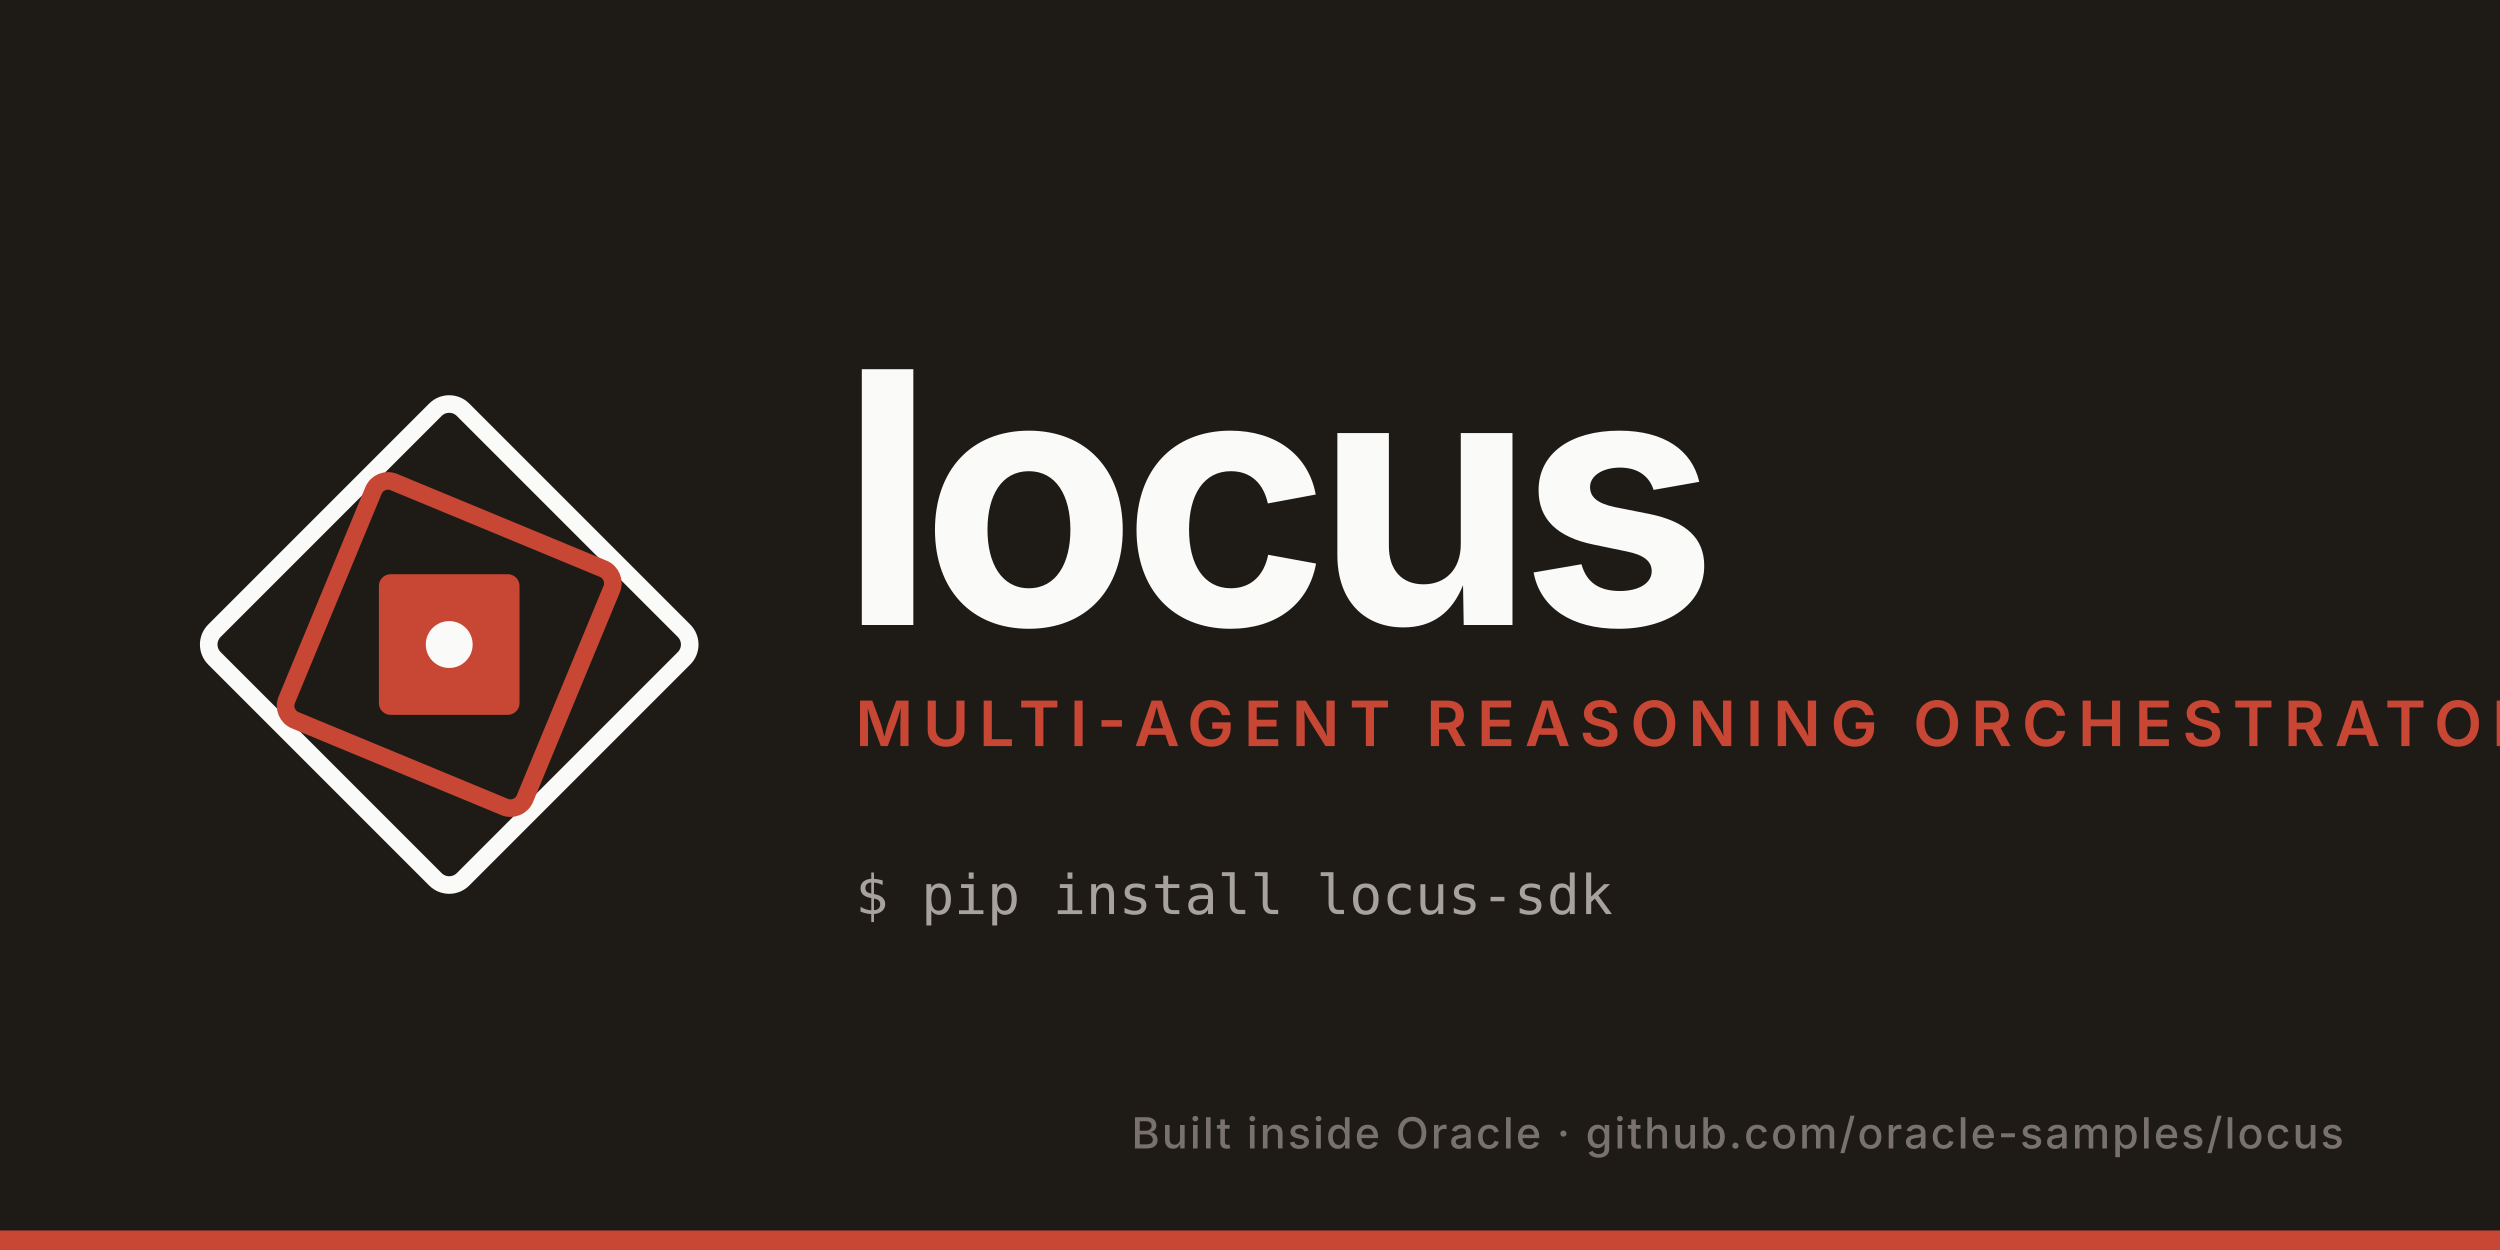
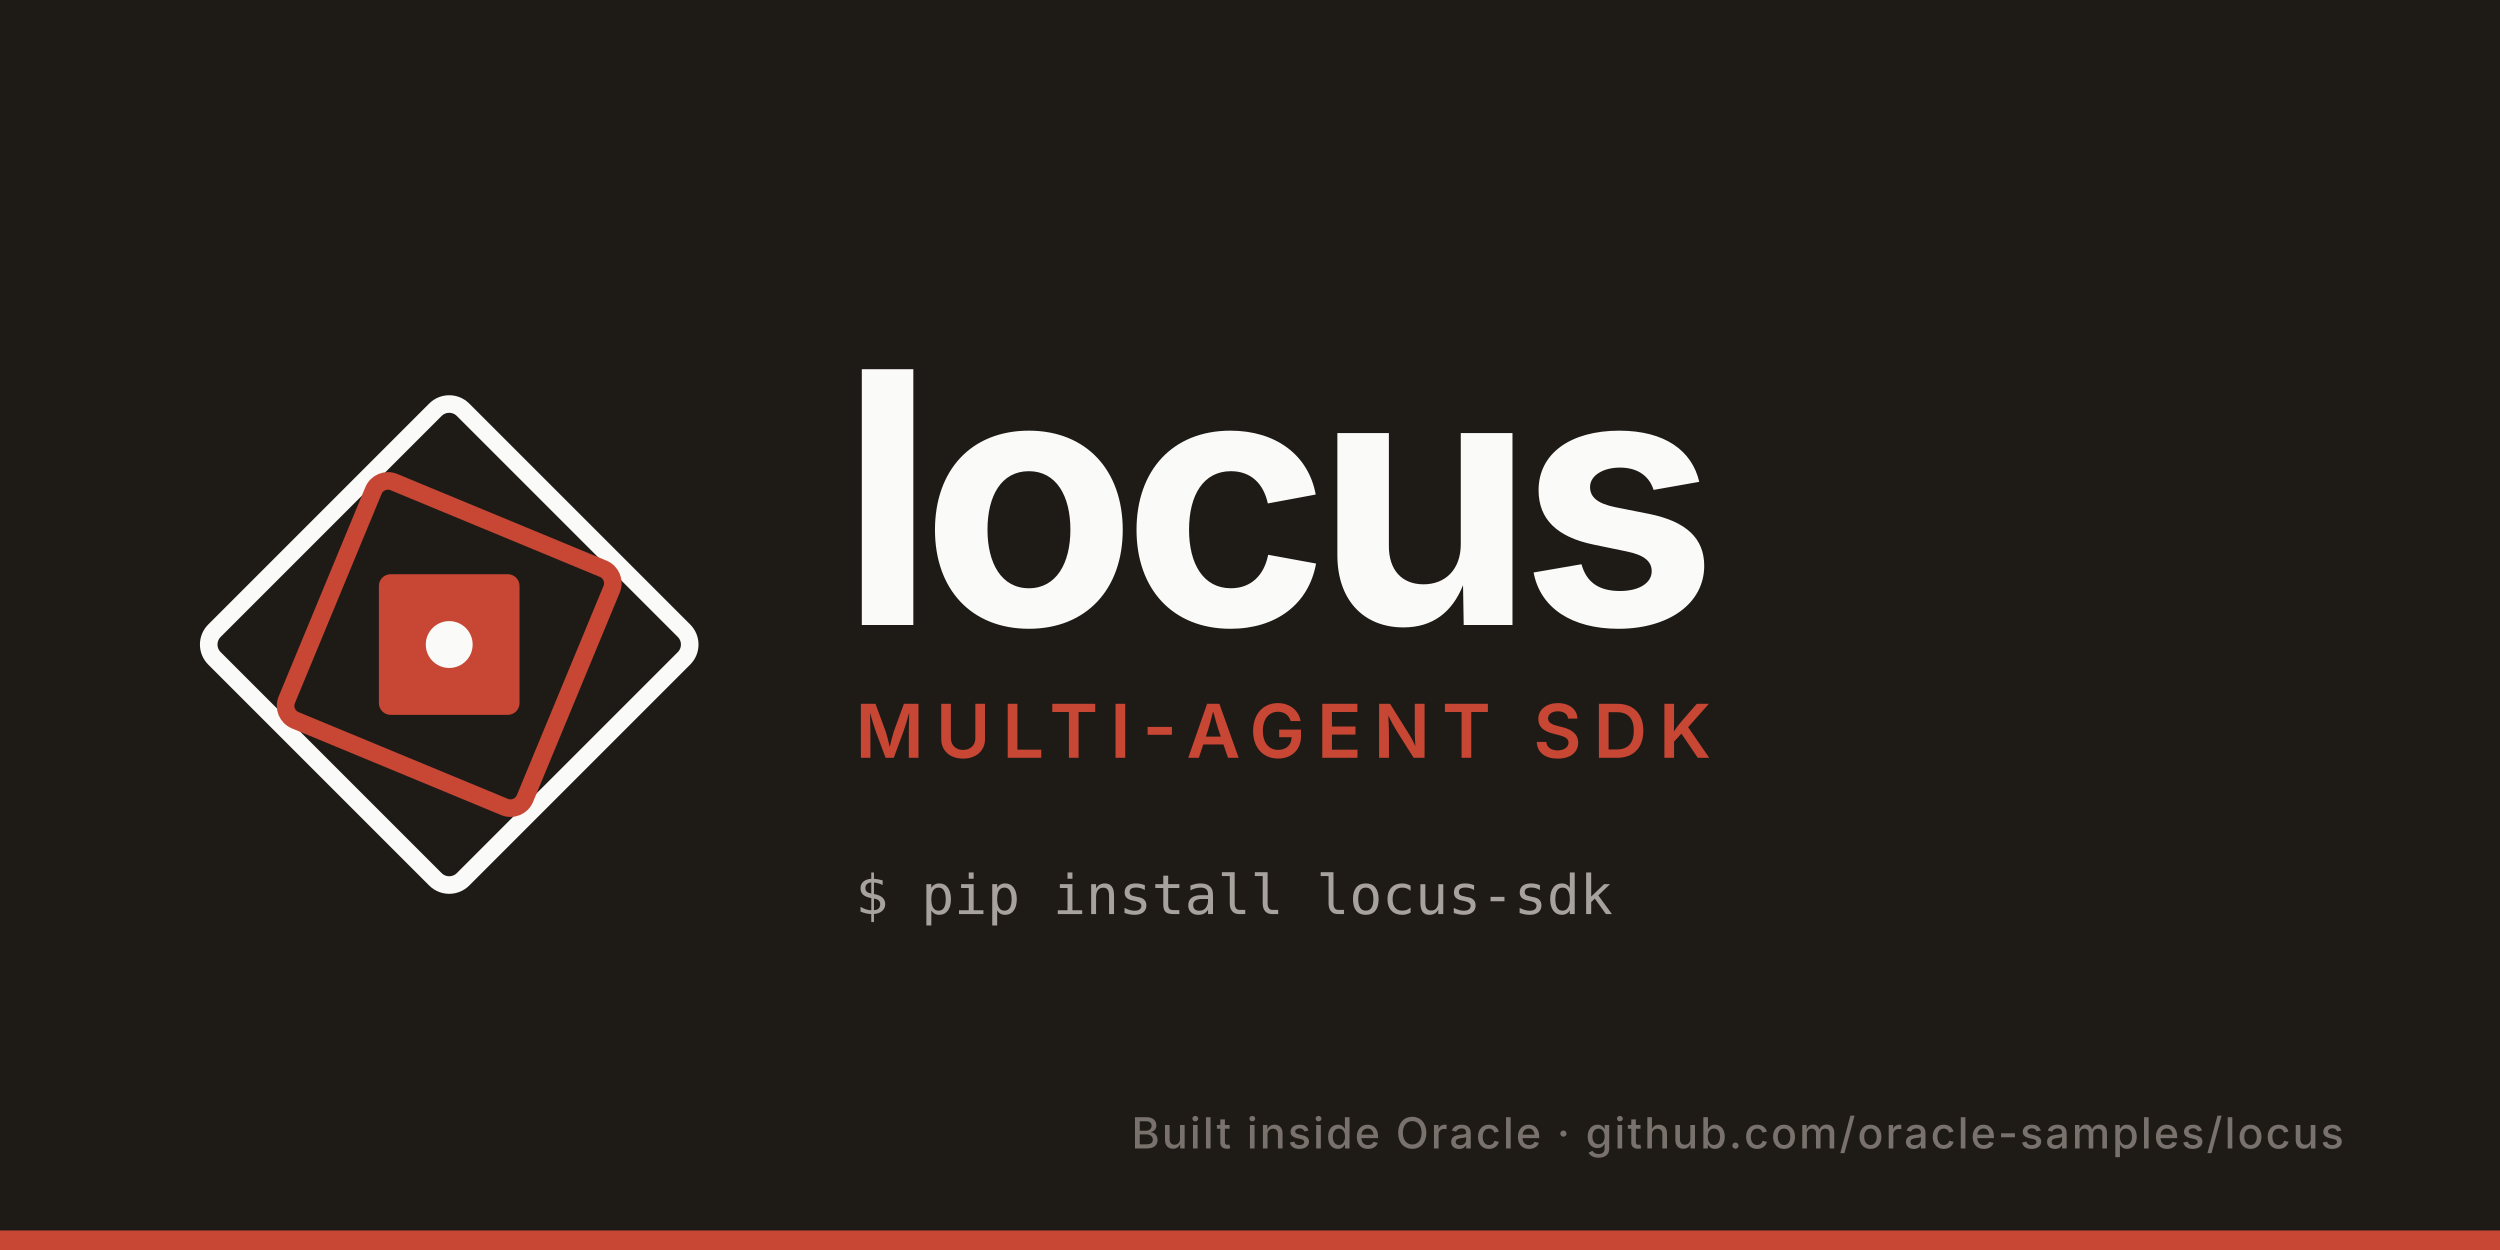
<svg xmlns="http://www.w3.org/2000/svg" viewBox="0 0 1280 640" font-family="-apple-system, BlinkMacSystemFont, 'Segoe UI', Inter, Helvetica, sans-serif">
  <rect width="1280" height="640" fill="#1E1B17" />
  <rect x="0" y="630" width="1280" height="10" fill="#C74634" />
  <g transform="translate(120, 220)">
    <rect x="20" y="20" width="180" height="180" rx="10" fill="none" stroke="#FAFAF9" stroke-width="9" transform="rotate(45 110 110)" />
    <rect x="44" y="44" width="132" height="132" rx="8" fill="none" stroke="#C74634" stroke-width="9" transform="rotate(22.5 110 110)" />
    <rect x="74" y="74" width="72" height="72" rx="6" fill="#C74634" />
    <circle cx="110" cy="110" r="12" fill="#FAFAF9" />
  </g>
  <text x="430" y="320" font-size="180" font-weight="700" fill="#FAFAF9" letter-spacing="-0.04em">locus</text>
-   <text x="438" y="382" font-size="32" font-weight="600" fill="#C74634" letter-spacing="0.16em">MULTI-AGENT REASONING ORCHESTRATOR SDK</text>
+   <text x="438" y="388" font-size="38" font-weight="600" fill="#C74634" letter-spacing="0.16em">MULTI-AGENT SDK</text>
  <text x="438" y="468" font-size="28" font-weight="500" fill="#A8A29E" font-family="'JetBrains Mono', 'Menlo', monospace">$ pip install locus-sdk</text>
  <text x="1200" y="588" font-size="22" font-weight="500" fill="#78716C" text-anchor="end" letter-spacing="0.05em">Built inside Oracle · github.com/oracle-samples/locus</text>
</svg>
